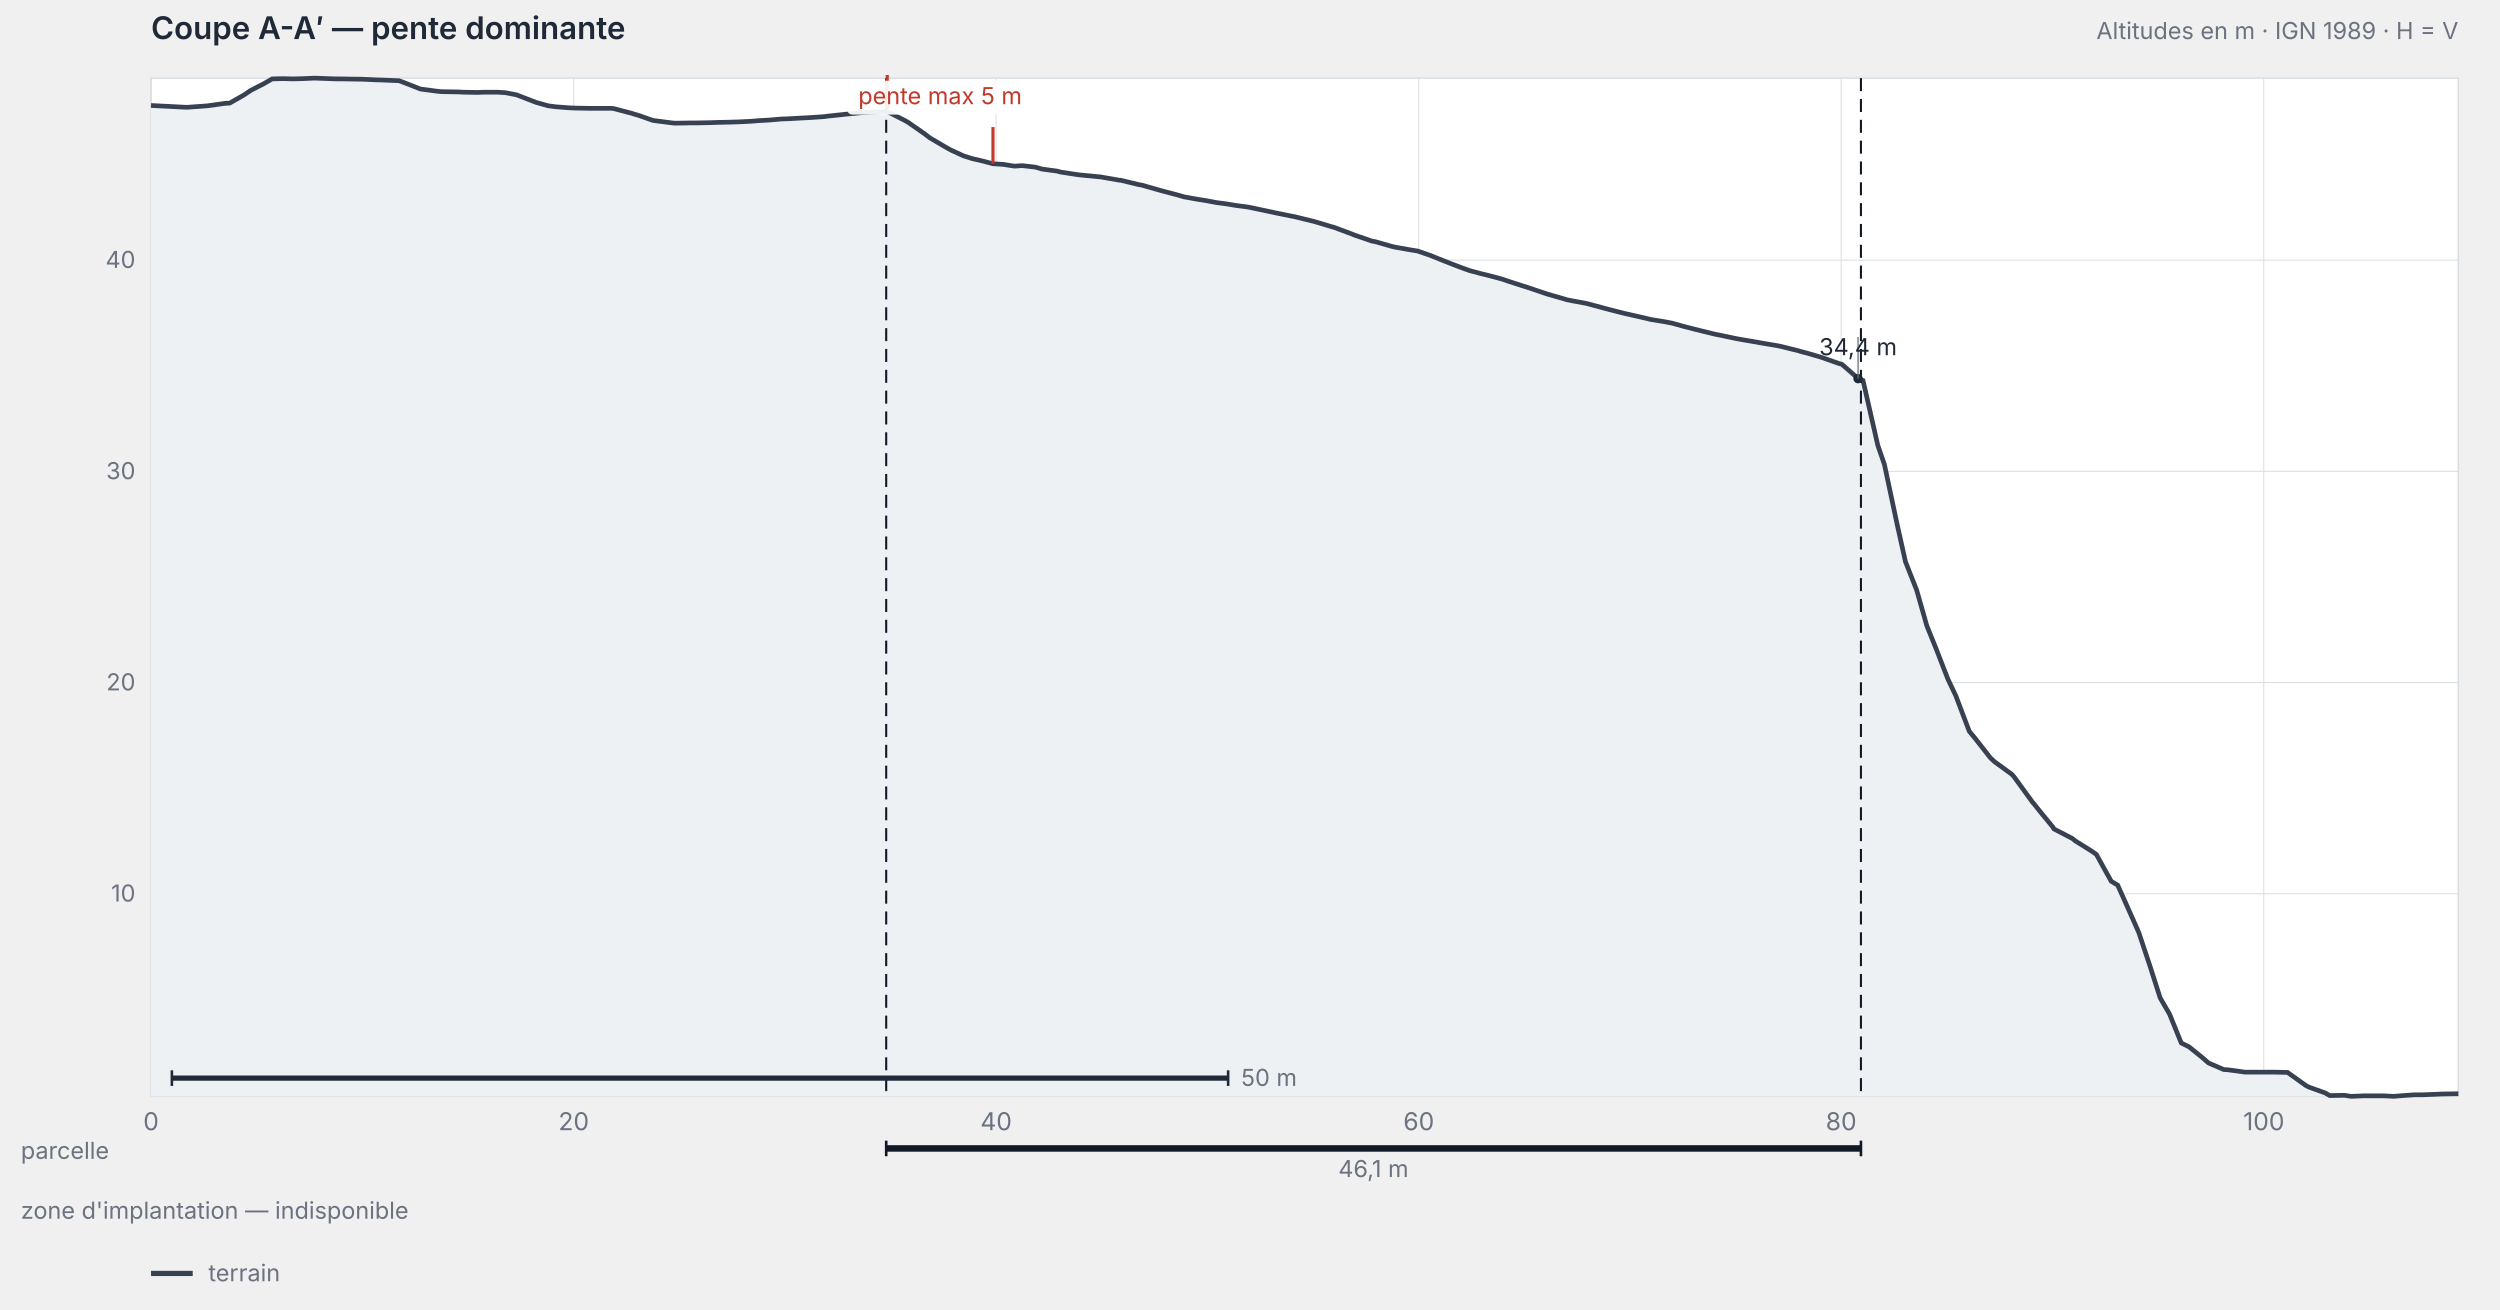
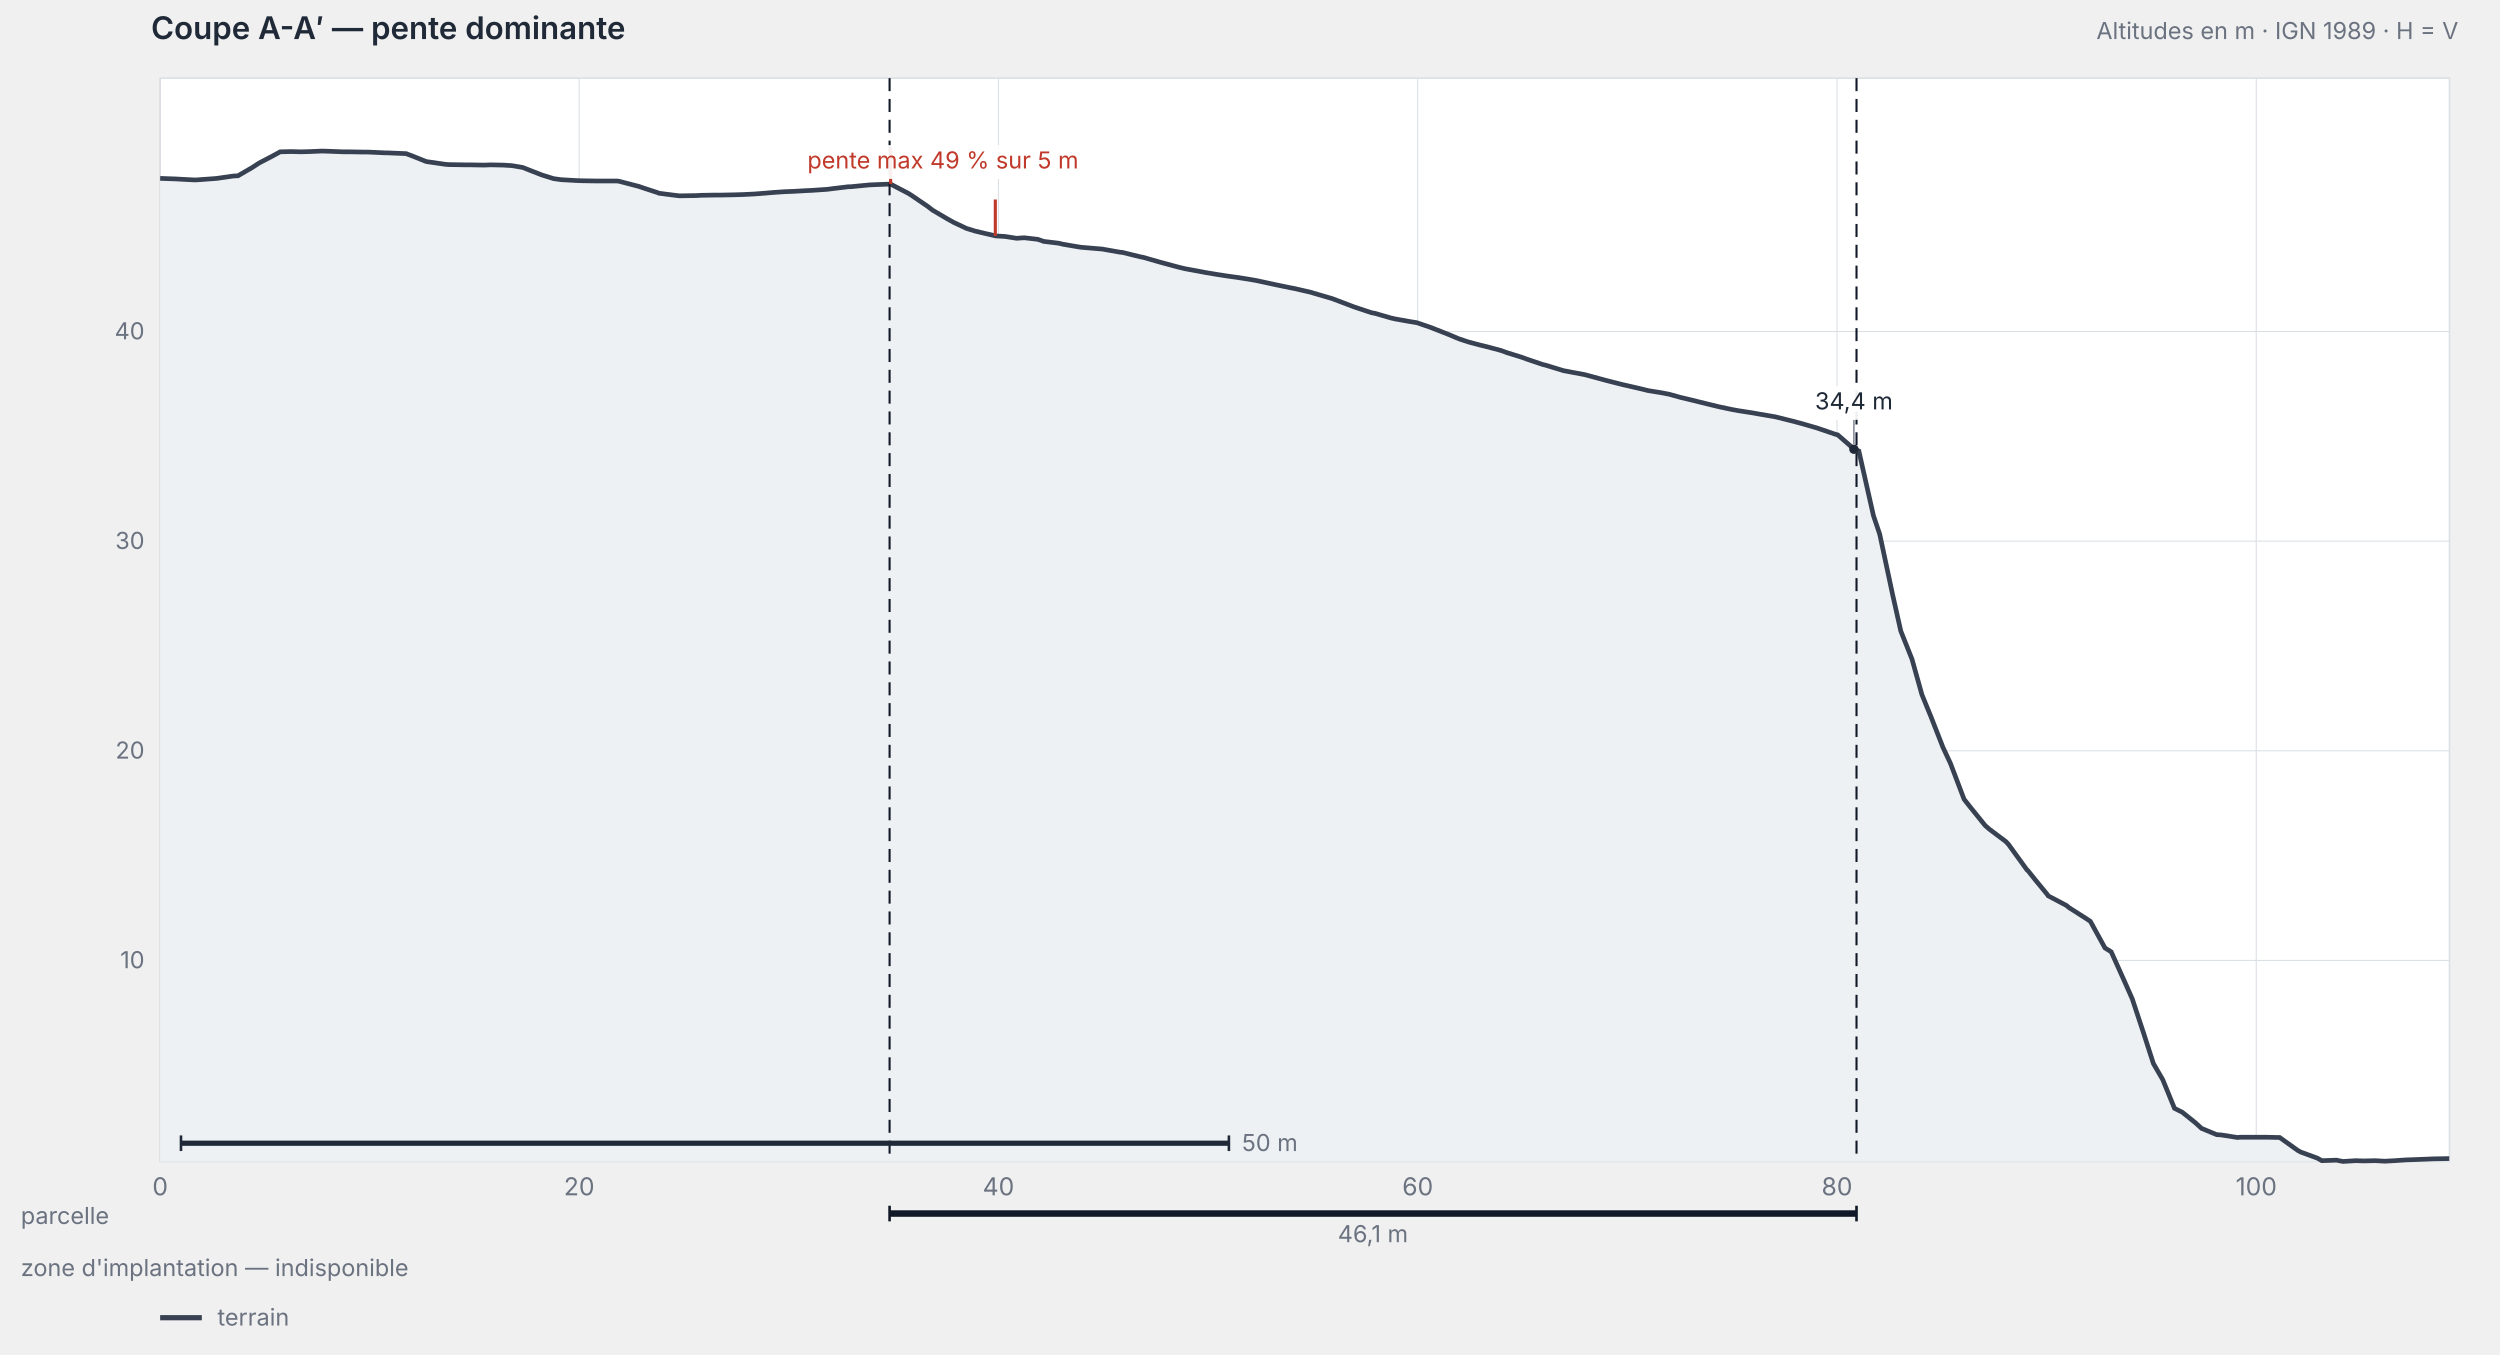
- <svg xmlns="http://www.w3.org/2000/svg" viewBox="0 0 960 503" width="960" height="503" role="img" aria-label="Coupe A-A′ — pente dominante" font-family="Inter, Helvetica, Arial, sans-serif" data-plot-x0="58.0" data-plot-x1="944.0" style="background:#ffffff">
+ <svg xmlns="http://www.w3.org/2000/svg" viewBox="0 0 960 520" width="960" height="520" role="img" aria-label="Coupe A-A′ — pente dominante" font-family="Inter, Helvetica, Arial, sans-serif" data-plot-x0="61.5" data-plot-x1="940.5" style="background:#ffffff">
  <text x="58" y="15" font-size="12" font-weight="600" fill="#1f2937">Coupe A-A′ — pente dominante</text>
  <text x="944" y="15" text-anchor="end" font-size="9" fill="#6b7280">Altitudes en m · IGN 1989 · H = V</text>
-   <rect x="58.0" y="30" width="886.0" height="391.0" fill="#ffffff" stroke="#dadfe4" stroke-width="0.6" />
-   <line x1="58.0" y1="30" x2="58.0" y2="421.0" stroke="#dadfe4" stroke-width="0.4" />
-   <text x="58.0" y="434.0" text-anchor="middle" font-size="9.5" fill="#6b7280">0</text>
-   <line x1="220.3" y1="30" x2="220.3" y2="421.0" stroke="#dadfe4" stroke-width="0.4" />
-   <text x="220.3" y="434.0" text-anchor="middle" font-size="9.5" fill="#6b7280">20</text>
-   <line x1="382.5" y1="30" x2="382.5" y2="421.0" stroke="#dadfe4" stroke-width="0.4" />
-   <text x="382.5" y="434.0" text-anchor="middle" font-size="9.5" fill="#6b7280">40</text>
-   <line x1="544.8" y1="30" x2="544.8" y2="421.0" stroke="#dadfe4" stroke-width="0.4" />
-   <text x="544.8" y="434.0" text-anchor="middle" font-size="9.5" fill="#6b7280">60</text>
-   <line x1="707.0" y1="30" x2="707.0" y2="421.0" stroke="#dadfe4" stroke-width="0.4" />
-   <text x="707.0" y="434.0" text-anchor="middle" font-size="9.5" fill="#6b7280">80</text>
-   <line x1="869.3" y1="30" x2="869.3" y2="421.0" stroke="#dadfe4" stroke-width="0.4" />
-   <text x="869.3" y="434.0" text-anchor="middle" font-size="9.5" fill="#6b7280">100</text>
-   <line x1="58.0" y1="343.2" x2="944.0" y2="343.2" stroke="#dadfe4" stroke-width="0.4" />
-   <text x="52.0" y="346.2" text-anchor="end" font-size="9" fill="#6b7280">10</text>
-   <line x1="58.0" y1="262.1" x2="944.0" y2="262.1" stroke="#dadfe4" stroke-width="0.4" />
-   <text x="52.0" y="265.1" text-anchor="end" font-size="9" fill="#6b7280">20</text>
-   <line x1="58.0" y1="181.0" x2="944.0" y2="181.0" stroke="#dadfe4" stroke-width="0.4" />
-   <text x="52.0" y="184.0" text-anchor="end" font-size="9" fill="#6b7280">30</text>
-   <line x1="58.0" y1="99.9" x2="944.0" y2="99.9" stroke="#dadfe4" stroke-width="0.4" />
-   <text x="52.0" y="102.9" text-anchor="end" font-size="9" fill="#6b7280">40</text>
-   <polygon points="58.0,40.5 63.7,40.8 63.9,40.8 65.7,40.9 71.4,41.2 71.9,41.2 78.8,40.7 80.0,40.6 86.3,39.7 88.2,39.6 93.8,36.4 96.3,34.7 101.2,32.2 104.5,30.3 108.7,30.2 112.6,30.3 116.2,30.2 120.8,30.0 123.6,30.1 128.9,30.3 131.1,30.3 137.1,30.4 138.6,30.4 145.2,30.7 146.0,30.7 153.3,31.0 153.5,31.1 155.4,31.8 161.0,34.0 161.5,34.2 168.4,35.1 169.6,35.2 175.9,35.3 177.8,35.4 183.4,35.5 185.9,35.4 190.9,35.4 194.1,35.6 198.3,36.4 202.2,37.9 205.8,39.3 210.4,40.6 213.3,41.0 218.5,41.4 220.7,41.5 226.7,41.6 228.2,41.6 234.8,41.6 235.7,41.7 242.9,43.6 243.1,43.7 245.2,44.3 250.6,46.2 251.1,46.3 258.1,47.2 259.2,47.3 265.5,47.2 267.4,47.2 273.0,47.1 275.5,47.0 280.5,46.9 283.7,46.8 287.9,46.6 291.8,46.3 295.4,46.1 300.0,45.7 302.9,45.6 308.1,45.3 310.3,45.2 316.3,44.8 317.8,44.6 324.4,43.9 325.3,43.8 332.6,43.1 332.8,43.1 334.9,43.0 340.2,42.8 340.7,42.8 347.7,46.4 348.9,47.1 355.2,51.5 357.0,52.9 362.6,56.2 365.1,57.6 370.1,59.9 373.3,60.9 377.6,61.9 381.4,62.9 385.0,63.1 389.6,63.8 392.5,63.6 397.7,64.2 400.0,64.9 405.9,65.7 407.4,66.1 414.0,67.1 414.9,67.2 422.2,67.9 422.4,67.9 424.7,68.3 429.8,69.2 430.3,69.2 437.3,70.9 438.5,71.1 444.8,72.9 446.6,73.4 452.3,74.9 454.7,75.6 459.7,76.5 462.9,77.0 467.2,77.8 471.0,78.3 474.6,78.9 479.2,79.5 482.1,80.1 487.3,81.2 489.6,81.7 495.5,82.9 497.1,83.2 503.6,84.8 504.5,85.0 511.8,87.2 512.0,87.2 514.4,88.1 519.5,90.0 519.9,90.2 526.9,92.6 528.1,92.8 534.4,94.6 536.2,95.0 541.9,96.0 544.4,96.4 549.3,98.1 552.5,99.4 556.8,101.1 560.7,102.6 564.3,103.9 568.8,105.1 571.7,105.8 576.9,107.2 579.2,108.0 585.1,109.9 586.7,110.4 593.2,112.6 594.1,112.9 601.4,115.0 601.6,115.1 604.2,115.6 609.1,116.5 609.5,116.6 616.6,118.5 617.7,118.8 624.0,120.4 625.8,120.8 631.5,122.1 634.0,122.7 639.0,123.5 642.1,124.1 646.4,125.3 650.3,126.3 653.9,127.2 658.4,128.3 661.4,128.9 666.6,130.0 668.8,130.4 674.7,131.4 676.3,131.7 682.8,132.8 683.8,133.0 691.0,134.8 691.2,134.9 693.9,135.6 698.7,137.0 699.1,137.1 706.2,139.6 707.3,139.9 713.6,145.4 715.4,146.1 721.1,171.1 723.6,178.3 728.6,201.8 731.7,215.7 736.0,226.6 739.9,240.3 743.5,249.2 748.0,260.8 751.0,267.1 756.2,280.8 758.5,283.6 764.3,291.0 765.9,292.5 772.5,297.3 773.4,298.3 780.6,308.2 780.9,308.5 783.7,312.0 788.3,317.6 788.7,318.3 795.8,322.0 796.9,322.9 803.3,326.9 805.0,328.1 810.7,338.4 813.2,339.9 818.2,351.1 821.3,358.1 825.7,371.3 829.5,383.2 833.1,389.4 837.6,400.5 840.6,402.0 845.8,406.2 848.1,408.2 853.9,410.7 855.5,410.8 862.1,411.7 863.0,411.7 870.2,411.7 870.5,411.7 873.4,411.7 877.9,411.8 878.4,411.8 885.4,416.8 886.5,417.4 892.9,419.7 894.6,420.7 900.3,420.6 902.8,421.0 907.8,420.8 910.9,420.8 915.3,420.8 919.1,421.0 922.8,420.7 927.2,420.4 930.2,420.4 935.4,420.2 937.7,420.1 943.5,420.0 944.0,420.0 944.0,421.0 58.0,421.0" fill="#eef1f4" stroke="none" />
-   <polyline points="58.0,40.5 63.7,40.8 63.9,40.8 65.7,40.9 71.4,41.2 71.9,41.2 78.8,40.7 80.0,40.6 86.3,39.7 88.2,39.6 93.8,36.4 96.3,34.7 101.2,32.2 104.5,30.3 108.7,30.2 112.6,30.3 116.2,30.2 120.8,30.0 123.6,30.1 128.9,30.3 131.1,30.3 137.1,30.4 138.6,30.4 145.2,30.7 146.0,30.7 153.3,31.0 153.5,31.1 155.4,31.8 161.0,34.0 161.5,34.2 168.4,35.1 169.6,35.2 175.9,35.3 177.8,35.4 183.4,35.5 185.9,35.4 190.9,35.4 194.1,35.6 198.3,36.4 202.2,37.9 205.8,39.3 210.4,40.6 213.3,41.0 218.5,41.4 220.7,41.5 226.7,41.6 228.2,41.6 234.8,41.6 235.7,41.7 242.9,43.6 243.1,43.7 245.2,44.3 250.6,46.2 251.1,46.3 258.1,47.2 259.2,47.3 265.5,47.2 267.4,47.2 273.0,47.1 275.5,47.0 280.5,46.9 283.7,46.8 287.9,46.6 291.8,46.3 295.4,46.1 300.0,45.7 302.9,45.6 308.1,45.3 310.3,45.2 316.3,44.8 317.8,44.6 324.4,43.9 325.3,43.8 332.6,43.1 332.8,43.1 334.9,43.0 340.2,42.8 340.7,42.8 347.7,46.4 348.9,47.1 355.2,51.5 357.0,52.9 362.6,56.2 365.1,57.6 370.1,59.9 373.3,60.9 377.6,61.9 381.4,62.9 385.0,63.1 389.6,63.8 392.5,63.6 397.7,64.2 400.0,64.9 405.9,65.7 407.4,66.1 414.0,67.1 414.9,67.2 422.2,67.9 422.4,67.9 424.7,68.3 429.8,69.2 430.3,69.2 437.3,70.9 438.5,71.1 444.8,72.9 446.6,73.4 452.3,74.9 454.7,75.6 459.7,76.5 462.9,77.0 467.2,77.8 471.0,78.3 474.6,78.9 479.2,79.5 482.1,80.1 487.3,81.2 489.6,81.7 495.5,82.9 497.1,83.2 503.6,84.8 504.5,85.0 511.8,87.2 512.0,87.2 514.4,88.1 519.5,90.0 519.9,90.2 526.9,92.6 528.1,92.8 534.4,94.6 536.2,95.0 541.9,96.0 544.4,96.4 549.3,98.1 552.5,99.4 556.8,101.1 560.7,102.6 564.3,103.9 568.8,105.1 571.7,105.8 576.9,107.2 579.2,108.0 585.1,109.9 586.7,110.4 593.2,112.6 594.1,112.9 601.4,115.0 601.6,115.1 604.2,115.6 609.1,116.5 609.5,116.6 616.6,118.5 617.7,118.8 624.0,120.4 625.8,120.8 631.5,122.1 634.0,122.7 639.0,123.5 642.1,124.1 646.4,125.3 650.3,126.3 653.9,127.2 658.4,128.3 661.4,128.9 666.6,130.0 668.8,130.4 674.7,131.4 676.3,131.7 682.8,132.8 683.8,133.0 691.0,134.8 691.2,134.9 693.9,135.6 698.7,137.0 699.1,137.1 706.2,139.6 707.3,139.9 713.6,145.4 715.4,146.1 721.1,171.1 723.6,178.3 728.6,201.8 731.7,215.7 736.0,226.6 739.9,240.3 743.5,249.2 748.0,260.8 751.0,267.1 756.2,280.8 758.5,283.6 764.3,291.0 765.9,292.5 772.5,297.3 773.4,298.3 780.6,308.2 780.9,308.5 783.7,312.0 788.3,317.6 788.7,318.3 795.8,322.0 796.9,322.9 803.3,326.9 805.0,328.1 810.7,338.4 813.2,339.9 818.2,351.1 821.3,358.1 825.7,371.3 829.5,383.2 833.1,389.4 837.6,400.5 840.6,402.0 845.8,406.2 848.1,408.2 853.9,410.7 855.5,410.8 862.1,411.7 863.0,411.7 870.2,411.7 870.5,411.7 873.4,411.7 877.9,411.8 878.4,411.8 885.4,416.8 886.5,417.4 892.9,419.7 894.6,420.7 900.3,420.6 902.8,421.0 907.8,420.8 910.9,420.8 915.3,420.8 919.1,421.0 922.8,420.7 927.2,420.4 930.2,420.4 935.4,420.2 937.7,420.1 943.5,420.0 944.0,420.0" fill="none" stroke="#374151" stroke-width="1.8" />
-   <line x1="340.3" y1="30" x2="340.3" y2="421.0" stroke="#111827" stroke-width="0.8" stroke-dasharray="5 3" />
-   <line x1="714.6" y1="30" x2="714.6" y2="421.0" stroke="#111827" stroke-width="0.8" stroke-dasharray="5 3" />
-   <line x1="340.7" y1="42.8" x2="340.7" y2="28.8" stroke="#c0392b" stroke-width="1.2" />
-   <line x1="381.3" y1="62.8" x2="381.3" y2="48.8" stroke="#c0392b" stroke-width="1.2" />
-   <circle cx="713.5" cy="145.4" r="1.8" fill="#1f2937" />
-   <line x1="713.5" y1="145.4" x2="713.5" y2="129.4" stroke="#6b7280" stroke-width="0.5" />
-   <text x="713.5" y="136.4" text-anchor="middle" font-size="9" fill="#1f2937">34,4 m</text>
-   <line x1="66.0" y1="414.0" x2="471.6" y2="414.0" stroke="#1f2937" stroke-width="2" />
-   <line x1="66.0" y1="411.0" x2="66.0" y2="417.0" stroke="#1f2937" stroke-width="1" />
-   <line x1="471.6" y1="411.0" x2="471.6" y2="417.0" stroke="#1f2937" stroke-width="1" />
-   <text x="476.6" y="417.0" font-size="9" fill="#6b7280">50 m</text>
-   <text x="8" y="445.0" font-size="9" fill="#6b7280">parcelle</text>
-   <line x1="340.3" y1="441.0" x2="714.6" y2="441.0" stroke="#111827" stroke-width="2.5" data-band="parcelle" data-d0="34.80" data-d1="80.93" />
-   <line x1="340.3" y1="438.0" x2="340.3" y2="444.0" stroke="#111827" stroke-width="1" />
-   <line x1="714.6" y1="438.0" x2="714.6" y2="444.0" stroke="#111827" stroke-width="1" />
-   <text x="527.4" y="452.0" text-anchor="middle" font-size="9" fill="#6b7280">46,1 m</text>
-   <text x="8" y="468.0" font-size="9" fill="#6b7280">zone d'implantation — indisponible</text>
-   <line x1="58.0" y1="489.0" x2="74.0" y2="489.0" stroke="#374151" stroke-width="2" />
-   <text x="80.0" y="492.0" font-size="9" fill="#6b7280">terrain</text>
-   <rect x="325.3" y="31.0" width="71.5" height="13.0" rx="2" fill="#ffffff" opacity="0.92" />
-   <text x="361.0" y="40.0" text-anchor="middle" font-size="9" fill="#c0392b">pente max 5 m</text>
+   <rect x="61.5" y="30" width="879.1" height="416.0" fill="#ffffff" stroke="#dadfe4" stroke-width="0.6" />
+   <line x1="61.5" y1="30" x2="61.5" y2="446.0" stroke="#dadfe4" stroke-width="0.4" />
+   <text x="61.5" y="459.0" text-anchor="middle" font-size="9.5" fill="#6b7280">0</text>
+   <line x1="222.4" y1="30" x2="222.4" y2="446.0" stroke="#dadfe4" stroke-width="0.4" />
+   <text x="222.4" y="459.0" text-anchor="middle" font-size="9.5" fill="#6b7280">20</text>
+   <line x1="383.4" y1="30" x2="383.4" y2="446.0" stroke="#dadfe4" stroke-width="0.4" />
+   <text x="383.4" y="459.0" text-anchor="middle" font-size="9.5" fill="#6b7280">40</text>
+   <line x1="544.4" y1="30" x2="544.4" y2="446.0" stroke="#dadfe4" stroke-width="0.4" />
+   <text x="544.4" y="459.0" text-anchor="middle" font-size="9.5" fill="#6b7280">60</text>
+   <line x1="705.4" y1="30" x2="705.4" y2="446.0" stroke="#dadfe4" stroke-width="0.4" />
+   <text x="705.4" y="459.0" text-anchor="middle" font-size="9.5" fill="#6b7280">80</text>
+   <line x1="866.4" y1="30" x2="866.4" y2="446.0" stroke="#dadfe4" stroke-width="0.4" />
+   <text x="866.4" y="459.0" text-anchor="middle" font-size="9.5" fill="#6b7280">100</text>
+   <line x1="61.5" y1="368.8" x2="940.5" y2="368.8" stroke="#dadfe4" stroke-width="0.4" />
+   <text x="55.5" y="371.8" text-anchor="end" font-size="9" fill="#6b7280">10</text>
+   <line x1="61.5" y1="288.3" x2="940.5" y2="288.3" stroke="#dadfe4" stroke-width="0.4" />
+   <text x="55.5" y="291.3" text-anchor="end" font-size="9" fill="#6b7280">20</text>
+   <line x1="61.5" y1="207.8" x2="940.5" y2="207.8" stroke="#dadfe4" stroke-width="0.4" />
+   <text x="55.5" y="210.8" text-anchor="end" font-size="9" fill="#6b7280">30</text>
+   <line x1="61.5" y1="127.3" x2="940.5" y2="127.3" stroke="#dadfe4" stroke-width="0.4" />
+   <text x="55.5" y="130.3" text-anchor="end" font-size="9" fill="#6b7280">40</text>
+   <polygon points="61.5,68.5 67.1,68.7 67.3,68.7 69.0,68.8 74.7,69.1 75.2,69.1 82.1,68.6 83.3,68.5 89.5,67.6 91.4,67.5 96.9,64.3 99.5,62.6 104.3,60.1 107.6,58.3 111.8,58.2 115.6,58.3 119.2,58.2 123.7,58.0 126.6,58.1 131.8,58.3 134.0,58.3 139.9,58.4 141.4,58.4 148.0,58.7 148.8,58.7 156.0,59.0 156.2,59.1 158.1,59.8 163.6,62.0 164.1,62.1 171.0,63.1 172.2,63.2 178.5,63.3 180.3,63.3 185.9,63.4 188.4,63.3 193.3,63.4 196.5,63.6 200.7,64.3 204.5,65.8 208.1,67.2 212.6,68.6 215.5,69.0 220.7,69.3 222.9,69.4 228.8,69.5 230.3,69.5 236.9,69.5 237.7,69.6 245.0,71.5 245.1,71.5 247.1,72.2 252.6,74.0 253.0,74.2 260.0,75.1 261.1,75.2 267.4,75.1 269.2,75.0 274.8,74.9 277.3,74.9 282.2,74.8 285.4,74.7 289.6,74.5 293.5,74.2 297.0,73.9 301.5,73.6 304.4,73.5 309.6,73.2 311.8,73.1 317.7,72.7 319.2,72.5 325.8,71.7 326.7,71.7 333.9,71.0 334.1,71.0 336.2,70.9 341.5,70.7 342.0,70.7 348.9,74.3 350.0,75.0 356.3,79.3 358.1,80.7 363.7,84.0 366.2,85.4 371.1,87.7 374.3,88.7 378.5,89.7 382.4,90.6 385.9,90.8 390.4,91.5 393.3,91.3 398.5,91.9 400.8,92.7 406.6,93.4 408.2,93.8 414.7,94.9 415.6,95.0 422.8,95.6 423.0,95.6 425.3,96.0 430.4,96.9 430.9,96.9 437.8,98.6 438.9,98.8 445.2,100.6 447.0,101.1 452.6,102.6 455.1,103.2 460.0,104.1 463.2,104.7 467.4,105.4 471.3,106.0 474.9,106.5 479.4,107.2 482.3,107.7 487.4,108.8 489.7,109.3 495.5,110.5 497.1,110.8 503.6,112.3 504.5,112.6 511.7,114.7 511.9,114.8 514.3,115.7 519.3,117.6 519.8,117.8 526.7,120.1 527.9,120.3 534.1,122.1 535.9,122.5 541.5,123.5 544.0,123.9 549.0,125.6 552.1,126.8 556.4,128.5 560.2,130.1 563.8,131.3 568.3,132.5 571.2,133.2 576.4,134.6 578.6,135.4 584.4,137.2 586.0,137.8 592.5,140.0 593.4,140.2 600.6,142.4 600.8,142.4 603.4,142.9 608.2,143.8 608.7,143.9 615.7,145.8 616.8,146.1 623.1,147.7 624.9,148.1 630.5,149.4 632.9,150.0 637.9,150.8 641.0,151.4 645.3,152.6 649.1,153.5 652.7,154.4 657.2,155.5 660.1,156.2 665.3,157.3 667.5,157.7 673.3,158.6 674.9,158.9 681.4,160.0 682.3,160.2 689.5,162.0 689.8,162.1 692.4,162.8 697.2,164.2 697.6,164.3 704.6,166.7 705.7,167.0 712.0,172.5 713.8,173.2 719.4,198.0 721.8,205.1 726.8,228.5 729.9,242.3 734.2,253.1 738.0,266.7 741.6,275.5 746.1,287.0 749.0,293.2 754.2,306.9 756.4,309.7 762.3,317.0 763.9,318.4 770.3,323.2 771.3,324.3 778.4,334.1 778.7,334.3 781.5,337.8 786.1,343.4 786.5,344.0 793.5,347.7 794.6,348.6 800.9,352.6 802.7,353.8 808.3,364.0 810.7,365.5 815.7,376.6 818.8,383.6 823.1,396.6 826.9,408.4 830.5,414.6 835.0,425.6 838.0,427.1 843.1,431.2 845.4,433.3 851.2,435.7 852.8,435.8 859.2,436.8 860.2,436.7 867.3,436.7 867.6,436.7 870.5,436.7 875.0,436.8 875.4,436.8 882.4,441.8 883.5,442.4 889.8,444.7 891.6,445.7 897.2,445.5 899.7,446.0 904.6,445.7 907.7,445.8 912.1,445.7 915.8,445.9 919.5,445.7 923.9,445.4 926.9,445.3 932.0,445.1 934.3,445.0 940.1,444.9 940.5,444.9 940.5,446.0 61.5,446.0" fill="#eef1f4" stroke="none" />
+   <polyline points="61.5,68.5 67.1,68.7 67.3,68.7 69.0,68.8 74.7,69.1 75.2,69.1 82.1,68.6 83.3,68.5 89.5,67.6 91.4,67.5 96.9,64.3 99.5,62.6 104.3,60.1 107.6,58.3 111.8,58.2 115.6,58.3 119.2,58.2 123.7,58.0 126.6,58.1 131.8,58.3 134.0,58.3 139.9,58.4 141.4,58.4 148.0,58.7 148.8,58.7 156.0,59.0 156.2,59.1 158.1,59.8 163.6,62.0 164.1,62.1 171.0,63.1 172.2,63.2 178.5,63.3 180.3,63.3 185.9,63.4 188.4,63.3 193.3,63.4 196.5,63.6 200.7,64.3 204.5,65.8 208.1,67.2 212.6,68.6 215.5,69.0 220.7,69.3 222.9,69.4 228.8,69.5 230.3,69.5 236.9,69.5 237.7,69.6 245.0,71.5 245.1,71.5 247.1,72.2 252.6,74.0 253.0,74.2 260.0,75.1 261.1,75.2 267.4,75.1 269.2,75.0 274.8,74.9 277.3,74.9 282.2,74.8 285.4,74.7 289.6,74.5 293.5,74.2 297.0,73.9 301.5,73.6 304.4,73.5 309.6,73.2 311.8,73.1 317.7,72.7 319.2,72.5 325.8,71.7 326.7,71.7 333.9,71.0 334.1,71.0 336.2,70.9 341.5,70.7 342.0,70.7 348.9,74.3 350.0,75.0 356.3,79.3 358.1,80.7 363.7,84.0 366.2,85.4 371.1,87.7 374.3,88.7 378.5,89.7 382.4,90.6 385.9,90.8 390.4,91.5 393.3,91.3 398.5,91.9 400.8,92.7 406.6,93.4 408.2,93.8 414.7,94.9 415.6,95.0 422.8,95.6 423.0,95.6 425.3,96.0 430.4,96.9 430.9,96.9 437.8,98.6 438.9,98.8 445.2,100.6 447.0,101.1 452.6,102.6 455.1,103.2 460.0,104.1 463.2,104.7 467.4,105.4 471.3,106.0 474.9,106.5 479.4,107.2 482.3,107.7 487.4,108.8 489.7,109.3 495.5,110.5 497.1,110.8 503.6,112.3 504.5,112.6 511.7,114.7 511.9,114.8 514.3,115.7 519.3,117.6 519.8,117.8 526.7,120.1 527.9,120.3 534.1,122.1 535.9,122.5 541.5,123.5 544.0,123.9 549.0,125.6 552.1,126.8 556.4,128.5 560.2,130.1 563.8,131.3 568.3,132.5 571.2,133.2 576.4,134.6 578.6,135.4 584.4,137.2 586.0,137.8 592.5,140.0 593.4,140.2 600.6,142.4 600.8,142.4 603.4,142.9 608.2,143.8 608.7,143.9 615.7,145.8 616.8,146.1 623.1,147.7 624.9,148.1 630.5,149.4 632.9,150.0 637.9,150.8 641.0,151.4 645.3,152.6 649.1,153.5 652.7,154.4 657.2,155.5 660.1,156.2 665.3,157.3 667.5,157.7 673.3,158.6 674.9,158.9 681.4,160.0 682.3,160.2 689.5,162.0 689.8,162.1 692.4,162.8 697.2,164.2 697.6,164.3 704.6,166.7 705.7,167.0 712.0,172.5 713.8,173.2 719.4,198.0 721.8,205.1 726.8,228.5 729.9,242.3 734.2,253.1 738.0,266.7 741.6,275.5 746.1,287.0 749.0,293.2 754.2,306.9 756.4,309.7 762.3,317.0 763.9,318.4 770.3,323.2 771.3,324.3 778.4,334.1 778.7,334.3 781.5,337.8 786.1,343.4 786.5,344.0 793.5,347.7 794.6,348.6 800.9,352.6 802.7,353.8 808.3,364.0 810.7,365.5 815.7,376.6 818.8,383.6 823.1,396.6 826.9,408.4 830.5,414.6 835.0,425.6 838.0,427.1 843.1,431.2 845.4,433.3 851.2,435.7 852.8,435.8 859.2,436.8 860.2,436.7 867.3,436.7 867.6,436.7 870.5,436.7 875.0,436.8 875.4,436.8 882.4,441.8 883.5,442.4 889.8,444.7 891.6,445.7 897.2,445.5 899.7,446.0 904.6,445.7 907.7,445.8 912.1,445.7 915.8,445.9 919.5,445.7 923.9,445.4 926.9,445.3 932.0,445.1 934.3,445.0 940.1,444.9 940.5,444.9" fill="none" stroke="#374151" stroke-width="1.8" />
+   <line x1="341.6" y1="30" x2="341.6" y2="446.0" stroke="#111827" stroke-width="0.8" stroke-dasharray="5 3" />
+   <line x1="712.9" y1="30" x2="712.9" y2="446.0" stroke="#111827" stroke-width="0.8" stroke-dasharray="5 3" />
+   <line x1="342.0" y1="70.7" x2="342.0" y2="56.7" stroke="#c0392b" stroke-width="1.2" />
+   <line x1="382.2" y1="90.6" x2="382.2" y2="76.6" stroke="#c0392b" stroke-width="1.2" />
+   <circle cx="711.9" cy="172.5" r="1.8" fill="#1f2937" />
+   <line x1="711.9" y1="170.5" x2="711.9" y2="161.2" stroke="#6b7280" stroke-width="0.5" />
+   <line x1="69.5" y1="439.0" x2="471.9" y2="439.0" stroke="#1f2937" stroke-width="2" />
+   <line x1="69.5" y1="436.0" x2="69.5" y2="442.0" stroke="#1f2937" stroke-width="1" />
+   <line x1="471.9" y1="436.0" x2="471.9" y2="442.0" stroke="#1f2937" stroke-width="1" />
+   <text x="476.9" y="442.0" font-size="9" fill="#6b7280">50 m</text>
+   <text x="8" y="470.0" font-size="9" fill="#6b7280">parcelle</text>
+   <line x1="341.6" y1="466.0" x2="712.9" y2="466.0" stroke="#111827" stroke-width="2.5" data-band="parcelle" data-d0="34.80" data-d1="80.93" />
+   <line x1="341.6" y1="463.0" x2="341.6" y2="469.0" stroke="#111827" stroke-width="1" />
+   <line x1="712.9" y1="463.0" x2="712.9" y2="469.0" stroke="#111827" stroke-width="1" />
+   <text x="527.2" y="477.0" text-anchor="middle" font-size="9" fill="#6b7280">46,1 m</text>
+   <text x="8" y="490.0" font-size="9" fill="#6b7280">zone d'implantation — indisponible</text>
+   <line x1="61.5" y1="506.0" x2="77.5" y2="506.0" stroke="#374151" stroke-width="2" />
+   <text x="83.5" y="509.0" font-size="9" fill="#6b7280">terrain</text>
+   <rect x="303.7" y="55.7" width="116.9" height="13.0" rx="2" fill="#ffffff" opacity="0.92" />
+   <text x="362.1" y="64.7" text-anchor="middle" font-size="9" fill="#c0392b">pente max 49 % sur 5 m</text>
+   <rect x="693.7" y="148.2" width="36.2" height="13.0" rx="2" fill="#ffffff" opacity="0.92" />
+   <text x="711.9" y="157.2" text-anchor="middle" font-size="9" fill="#1f2937">34,4 m</text>
</svg>
